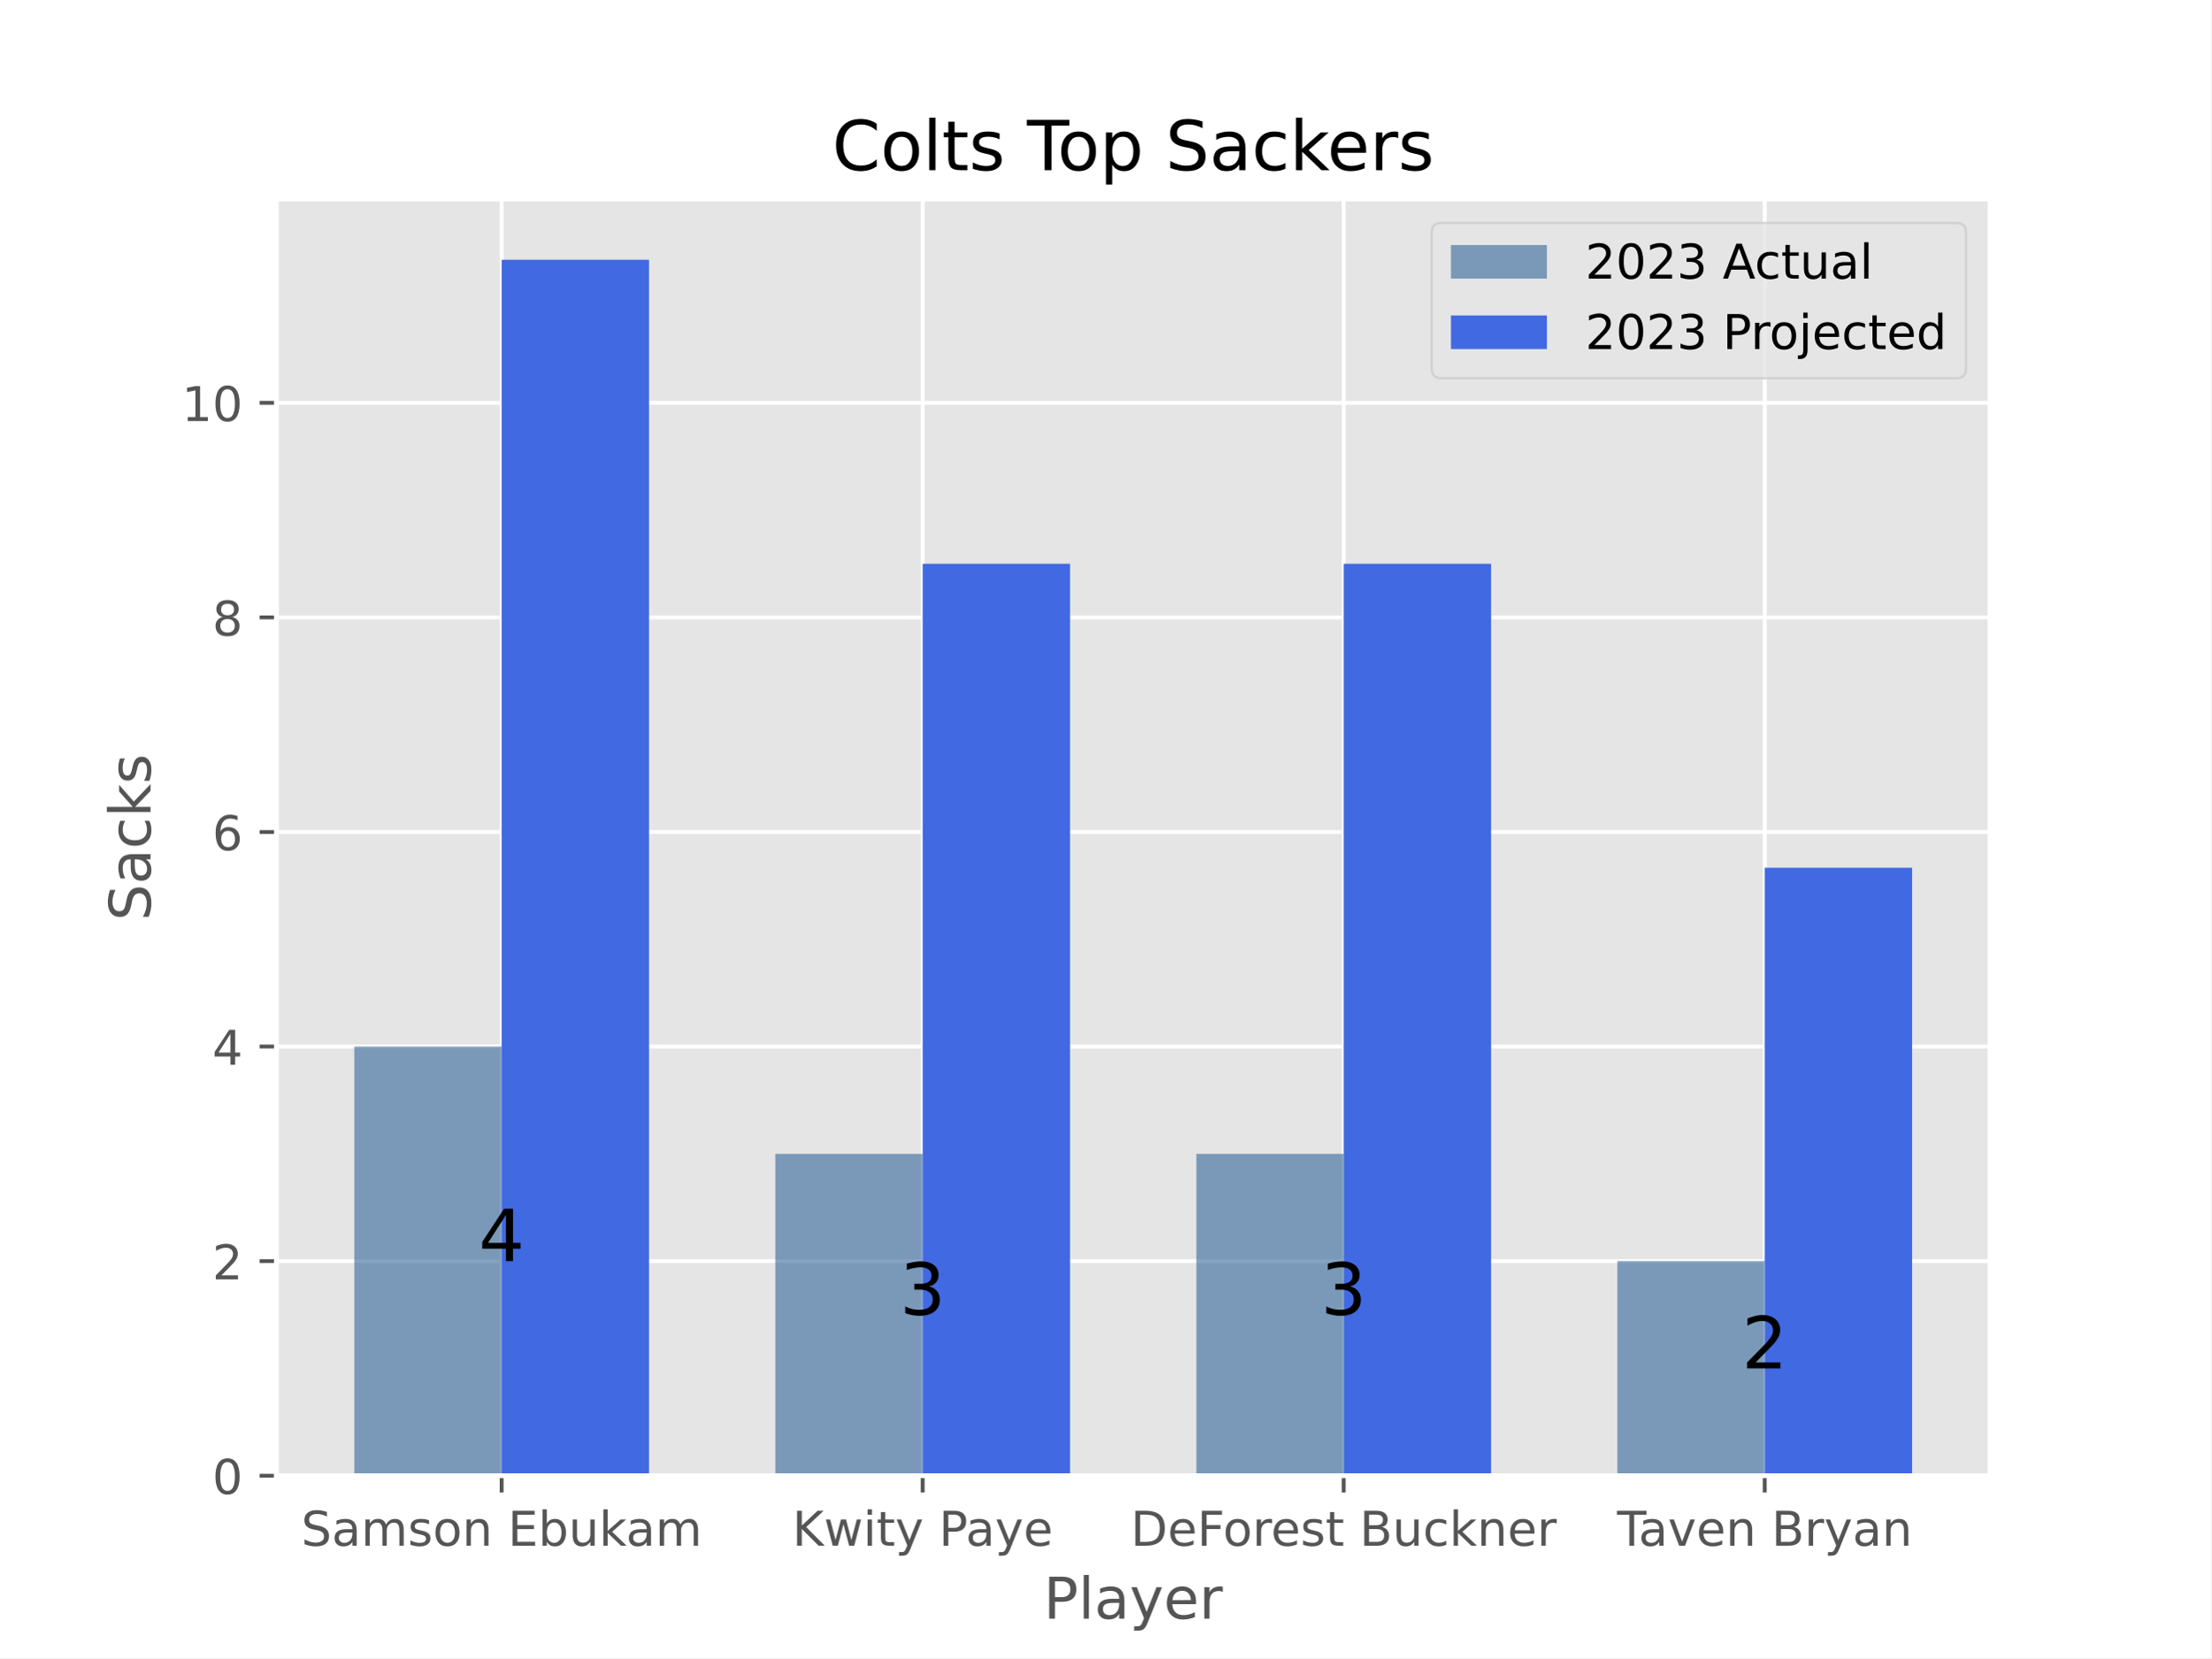
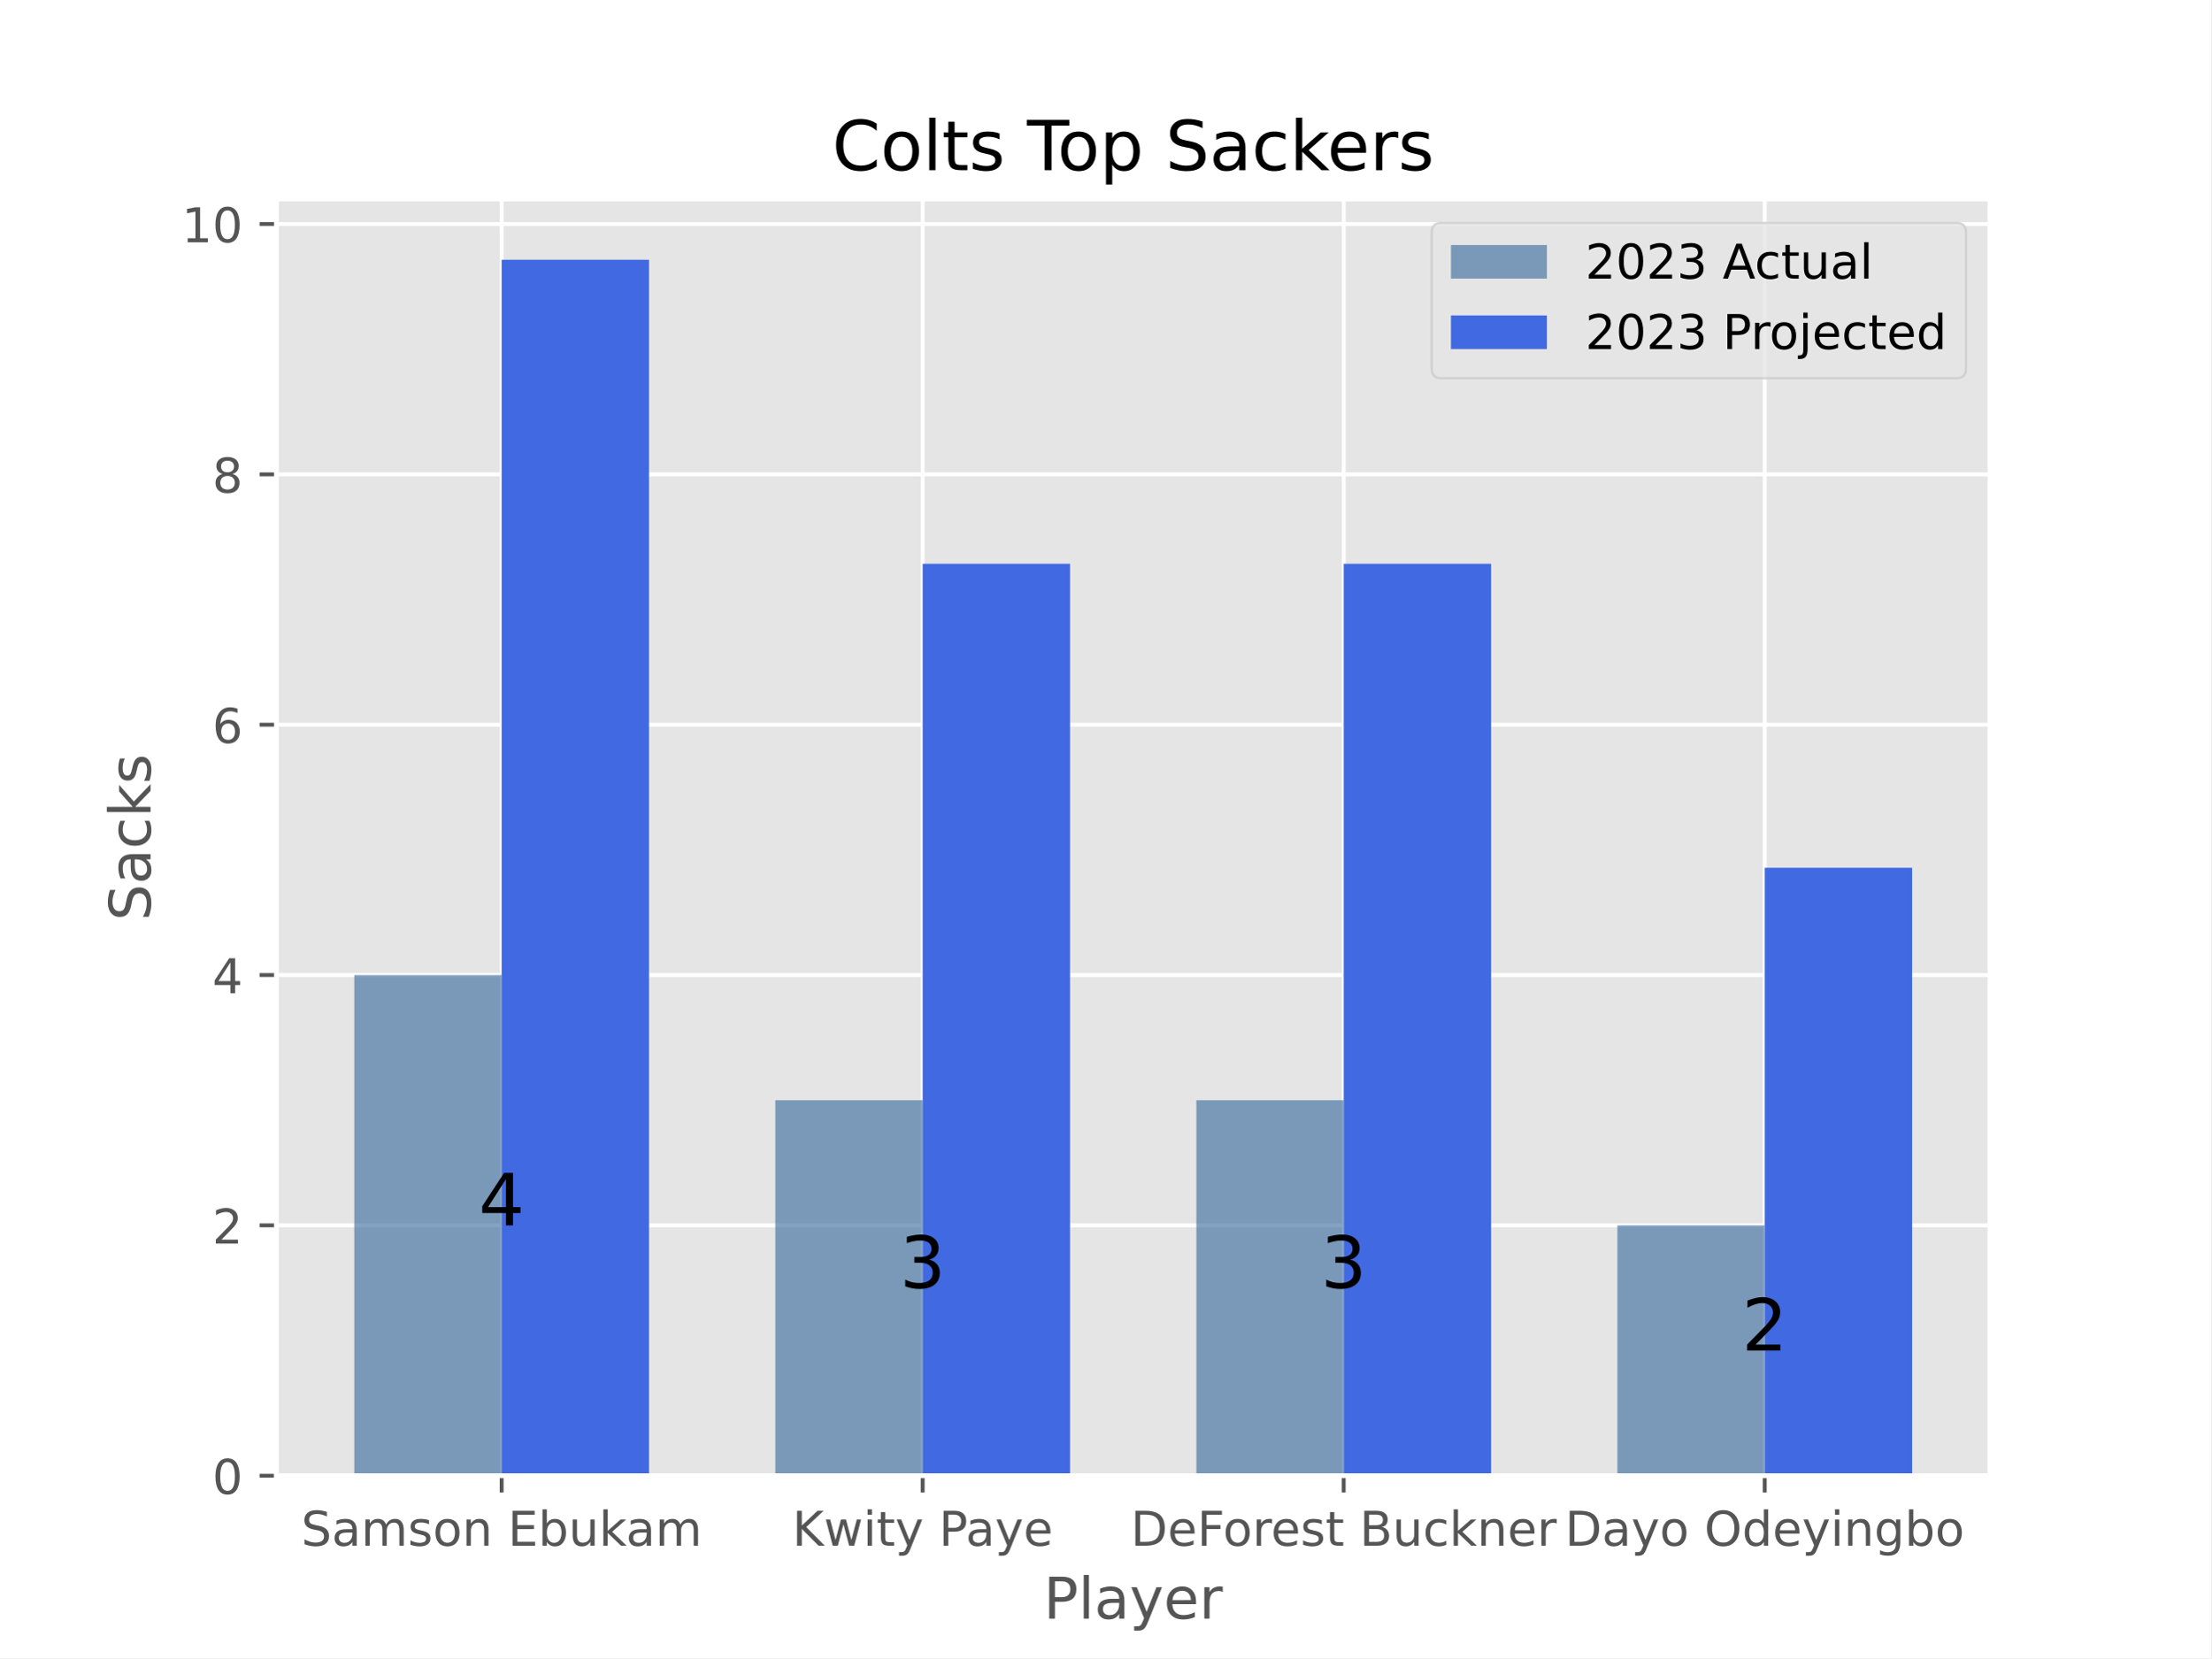
<svg xmlns="http://www.w3.org/2000/svg" xmlns:xlink="http://www.w3.org/1999/xlink" width="460.8pt" height="345.6pt" viewBox="0 0 460.8 345.6" version="1.1">
  <defs>
    <style type="text/css">*{stroke-linejoin: round; stroke-linecap: butt}</style>
  </defs>
  <g id="figure_1">
    <g id="patch_1">
      <path d="M 0 345.6  L 460.8 345.6  L 460.8 0  L 0 0  z " style="fill: #ffffff" />
    </g>
    <g id="axes_1">
      <g id="patch_2">
        <path d="M 57.6 307.584  L 414.72 307.584  L 414.72 41.472  L 57.6 41.472  z " style="fill: #e5e5e5" />
      </g>
      <g id="matplotlib.axis_1">
        <g id="xtick_1">
          <g id="line2d_1">
-             <path d="M 104.543 307.584  L 104.543 41.472  " clip-path="url(#pb367592522)" style="fill: none; stroke: #ffffff; stroke-width: 0.8; stroke-linecap: square" />
+             <path d="M 104.543 307.584  L 104.543 41.472  " clip-path="url(#p38d80f389f)" style="fill: none; stroke: #ffffff; stroke-width: 0.8; stroke-linecap: square" />
          </g>
          <g id="line2d_2">
            <defs>
-               <path id="m14c371ce91" d="M 0 0  L 0 3.5  " style="stroke: #555555; stroke-width: 0.8" />
+               <path id="m8079299294" d="M 0 0  L 0 3.5  " style="stroke: #555555; stroke-width: 0.8" />
            </defs>
            <g>
-               <use xlink:href="#m14c371ce91" x="104.543" y="307.584" style="fill: #555555; stroke: #555555; stroke-width: 0.8" />
+               <use xlink:href="#m8079299294" x="104.543" y="307.584" style="fill: #555555; stroke: #555555; stroke-width: 0.8" />
            </g>
          </g>
          <g id="text_1">
            <g style="fill: #555555" transform="translate(62.76829 322.1824) scale(0.1 -0.1)">
              <defs>
                <path id="DejaVuSans-53" d="M 3425 4513  L 3425 3897  Q 3066 4069 2747 4153  Q 2428 4238 2131 4238  Q 1616 4238 1336 4038  Q 1056 3838 1056 3469  Q 1056 3159 1242 3001  Q 1428 2844 1947 2747  L 2328 2669  Q 3034 2534 3370 2195  Q 3706 1856 3706 1288  Q 3706 609 3251 259  Q 2797 -91 1919 -91  Q 1588 -91 1214 -16  Q 841 59 441 206  L 441 856  Q 825 641 1194 531  Q 1563 422 1919 422  Q 2459 422 2753 634  Q 3047 847 3047 1241  Q 3047 1584 2836 1778  Q 2625 1972 2144 2069  L 1759 2144  Q 1053 2284 737 2584  Q 422 2884 422 3419  Q 422 4038 858 4394  Q 1294 4750 2059 4750  Q 2388 4750 2728 4690  Q 3069 4631 3425 4513  z " transform="scale(0.015625)" />
                <path id="DejaVuSans-61" d="M 2194 1759  Q 1497 1759 1228 1600  Q 959 1441 959 1056  Q 959 750 1161 570  Q 1363 391 1709 391  Q 2188 391 2477 730  Q 2766 1069 2766 1631  L 2766 1759  L 2194 1759  z M 3341 1997  L 3341 0  L 2766 0  L 2766 531  Q 2569 213 2275 61  Q 1981 -91 1556 -91  Q 1019 -91 701 211  Q 384 513 384 1019  Q 384 1609 779 1909  Q 1175 2209 1959 2209  L 2766 2209  L 2766 2266  Q 2766 2663 2505 2880  Q 2244 3097 1772 3097  Q 1472 3097 1187 3025  Q 903 2953 641 2809  L 641 3341  Q 956 3463 1253 3523  Q 1550 3584 1831 3584  Q 2591 3584 2966 3190  Q 3341 2797 3341 1997  z " transform="scale(0.015625)" />
                <path id="DejaVuSans-6d" d="M 3328 2828  Q 3544 3216 3844 3400  Q 4144 3584 4550 3584  Q 5097 3584 5394 3201  Q 5691 2819 5691 2113  L 5691 0  L 5113 0  L 5113 2094  Q 5113 2597 4934 2840  Q 4756 3084 4391 3084  Q 3944 3084 3684 2787  Q 3425 2491 3425 1978  L 3425 0  L 2847 0  L 2847 2094  Q 2847 2600 2669 2842  Q 2491 3084 2119 3084  Q 1678 3084 1418 2786  Q 1159 2488 1159 1978  L 1159 0  L 581 0  L 581 3500  L 1159 3500  L 1159 2956  Q 1356 3278 1631 3431  Q 1906 3584 2284 3584  Q 2666 3584 2933 3390  Q 3200 3197 3328 2828  z " transform="scale(0.015625)" />
                <path id="DejaVuSans-73" d="M 2834 3397  L 2834 2853  Q 2591 2978 2328 3040  Q 2066 3103 1784 3103  Q 1356 3103 1142 2972  Q 928 2841 928 2578  Q 928 2378 1081 2264  Q 1234 2150 1697 2047  L 1894 2003  Q 2506 1872 2764 1633  Q 3022 1394 3022 966  Q 3022 478 2636 193  Q 2250 -91 1575 -91  Q 1294 -91 989 -36  Q 684 19 347 128  L 347 722  Q 666 556 975 473  Q 1284 391 1588 391  Q 1994 391 2212 530  Q 2431 669 2431 922  Q 2431 1156 2273 1281  Q 2116 1406 1581 1522  L 1381 1569  Q 847 1681 609 1914  Q 372 2147 372 2553  Q 372 3047 722 3315  Q 1072 3584 1716 3584  Q 2034 3584 2315 3537  Q 2597 3491 2834 3397  z " transform="scale(0.015625)" />
                <path id="DejaVuSans-6f" d="M 1959 3097  Q 1497 3097 1228 2736  Q 959 2375 959 1747  Q 959 1119 1226 758  Q 1494 397 1959 397  Q 2419 397 2687 759  Q 2956 1122 2956 1747  Q 2956 2369 2687 2733  Q 2419 3097 1959 3097  z M 1959 3584  Q 2709 3584 3137 3096  Q 3566 2609 3566 1747  Q 3566 888 3137 398  Q 2709 -91 1959 -91  Q 1206 -91 779 398  Q 353 888 353 1747  Q 353 2609 779 3096  Q 1206 3584 1959 3584  z " transform="scale(0.015625)" />
                <path id="DejaVuSans-6e" d="M 3513 2113  L 3513 0  L 2938 0  L 2938 2094  Q 2938 2591 2744 2837  Q 2550 3084 2163 3084  Q 1697 3084 1428 2787  Q 1159 2491 1159 1978  L 1159 0  L 581 0  L 581 3500  L 1159 3500  L 1159 2956  Q 1366 3272 1645 3428  Q 1925 3584 2291 3584  Q 2894 3584 3203 3211  Q 3513 2838 3513 2113  z " transform="scale(0.015625)" />
                <path id="DejaVuSans-20" transform="scale(0.015625)" />
                <path id="DejaVuSans-45" d="M 628 4666  L 3578 4666  L 3578 4134  L 1259 4134  L 1259 2753  L 3481 2753  L 3481 2222  L 1259 2222  L 1259 531  L 3634 531  L 3634 0  L 628 0  L 628 4666  z " transform="scale(0.015625)" />
                <path id="DejaVuSans-62" d="M 3116 1747  Q 3116 2381 2855 2742  Q 2594 3103 2138 3103  Q 1681 3103 1420 2742  Q 1159 2381 1159 1747  Q 1159 1113 1420 752  Q 1681 391 2138 391  Q 2594 391 2855 752  Q 3116 1113 3116 1747  z M 1159 2969  Q 1341 3281 1617 3432  Q 1894 3584 2278 3584  Q 2916 3584 3314 3078  Q 3713 2572 3713 1747  Q 3713 922 3314 415  Q 2916 -91 2278 -91  Q 1894 -91 1617 61  Q 1341 213 1159 525  L 1159 0  L 581 0  L 581 4863  L 1159 4863  L 1159 2969  z " transform="scale(0.015625)" />
                <path id="DejaVuSans-75" d="M 544 1381  L 544 3500  L 1119 3500  L 1119 1403  Q 1119 906 1312 657  Q 1506 409 1894 409  Q 2359 409 2629 706  Q 2900 1003 2900 1516  L 2900 3500  L 3475 3500  L 3475 0  L 2900 0  L 2900 538  Q 2691 219 2414 64  Q 2138 -91 1772 -91  Q 1169 -91 856 284  Q 544 659 544 1381  z M 1991 3584  L 1991 3584  z " transform="scale(0.015625)" />
                <path id="DejaVuSans-6b" d="M 581 4863  L 1159 4863  L 1159 1991  L 2875 3500  L 3609 3500  L 1753 1863  L 3688 0  L 2938 0  L 1159 1709  L 1159 0  L 581 0  L 581 4863  z " transform="scale(0.015625)" />
              </defs>
              <use xlink:href="#DejaVuSans-53" />
              <use xlink:href="#DejaVuSans-61" x="63.477" />
              <use xlink:href="#DejaVuSans-6d" x="124.756" />
              <use xlink:href="#DejaVuSans-73" x="222.168" />
              <use xlink:href="#DejaVuSans-6f" x="274.268" />
              <use xlink:href="#DejaVuSans-6e" x="335.449" />
              <use xlink:href="#DejaVuSans-20" x="398.828" />
              <use xlink:href="#DejaVuSans-45" x="430.615" />
              <use xlink:href="#DejaVuSans-62" x="493.799" />
              <use xlink:href="#DejaVuSans-75" x="557.275" />
              <use xlink:href="#DejaVuSans-6b" x="620.654" />
              <use xlink:href="#DejaVuSans-61" x="676.814" />
              <use xlink:href="#DejaVuSans-6d" x="738.094" />
            </g>
          </g>
        </g>
        <g id="xtick_2">
          <g id="line2d_3">
-             <path d="M 192.288 307.584  L 192.288 41.472  " clip-path="url(#pb367592522)" style="fill: none; stroke: #ffffff; stroke-width: 0.8; stroke-linecap: square" />
+             <path d="M 192.288 307.584  L 192.288 41.472  " clip-path="url(#p38d80f389f)" style="fill: none; stroke: #ffffff; stroke-width: 0.8; stroke-linecap: square" />
          </g>
          <g id="line2d_4">
            <g>
-               <use xlink:href="#m14c371ce91" x="192.288" y="307.584" style="fill: #555555; stroke: #555555; stroke-width: 0.8" />
+               <use xlink:href="#m8079299294" x="192.288" y="307.584" style="fill: #555555; stroke: #555555; stroke-width: 0.8" />
            </g>
          </g>
          <g id="text_2">
            <g style="fill: #555555" transform="translate(165.1323 322.1824) scale(0.1 -0.1)">
              <defs>
                <path id="DejaVuSans-4b" d="M 628 4666  L 1259 4666  L 1259 2694  L 3353 4666  L 4166 4666  L 1850 2491  L 4331 0  L 3500 0  L 1259 2247  L 1259 0  L 628 0  L 628 4666  z " transform="scale(0.015625)" />
                <path id="DejaVuSans-77" d="M 269 3500  L 844 3500  L 1563 769  L 2278 3500  L 2956 3500  L 3675 769  L 4391 3500  L 4966 3500  L 4050 0  L 3372 0  L 2619 2869  L 1863 0  L 1184 0  L 269 3500  z " transform="scale(0.015625)" />
                <path id="DejaVuSans-69" d="M 603 3500  L 1178 3500  L 1178 0  L 603 0  L 603 3500  z M 603 4863  L 1178 4863  L 1178 4134  L 603 4134  L 603 4863  z " transform="scale(0.015625)" />
                <path id="DejaVuSans-74" d="M 1172 4494  L 1172 3500  L 2356 3500  L 2356 3053  L 1172 3053  L 1172 1153  Q 1172 725 1289 603  Q 1406 481 1766 481  L 2356 481  L 2356 0  L 1766 0  Q 1100 0 847 248  Q 594 497 594 1153  L 594 3053  L 172 3053  L 172 3500  L 594 3500  L 594 4494  L 1172 4494  z " transform="scale(0.015625)" />
                <path id="DejaVuSans-79" d="M 2059 -325  Q 1816 -950 1584 -1140  Q 1353 -1331 966 -1331  L 506 -1331  L 506 -850  L 844 -850  Q 1081 -850 1212 -737  Q 1344 -625 1503 -206  L 1606 56  L 191 3500  L 800 3500  L 1894 763  L 2988 3500  L 3597 3500  L 2059 -325  z " transform="scale(0.015625)" />
                <path id="DejaVuSans-50" d="M 1259 4147  L 1259 2394  L 2053 2394  Q 2494 2394 2734 2622  Q 2975 2850 2975 3272  Q 2975 3691 2734 3919  Q 2494 4147 2053 4147  L 1259 4147  z M 628 4666  L 2053 4666  Q 2838 4666 3239 4311  Q 3641 3956 3641 3272  Q 3641 2581 3239 2228  Q 2838 1875 2053 1875  L 1259 1875  L 1259 0  L 628 0  L 628 4666  z " transform="scale(0.015625)" />
                <path id="DejaVuSans-65" d="M 3597 1894  L 3597 1613  L 953 1613  Q 991 1019 1311 708  Q 1631 397 2203 397  Q 2534 397 2845 478  Q 3156 559 3463 722  L 3463 178  Q 3153 47 2828 -22  Q 2503 -91 2169 -91  Q 1331 -91 842 396  Q 353 884 353 1716  Q 353 2575 817 3079  Q 1281 3584 2069 3584  Q 2775 3584 3186 3129  Q 3597 2675 3597 1894  z M 3022 2063  Q 3016 2534 2758 2815  Q 2500 3097 2075 3097  Q 1594 3097 1305 2825  Q 1016 2553 972 2059  L 3022 2063  z " transform="scale(0.015625)" />
              </defs>
              <use xlink:href="#DejaVuSans-4b" />
              <use xlink:href="#DejaVuSans-77" x="65.576" />
              <use xlink:href="#DejaVuSans-69" x="147.363" />
              <use xlink:href="#DejaVuSans-74" x="175.146" />
              <use xlink:href="#DejaVuSans-79" x="214.355" />
              <use xlink:href="#DejaVuSans-20" x="273.535" />
              <use xlink:href="#DejaVuSans-50" x="305.322" />
              <use xlink:href="#DejaVuSans-61" x="361.125" />
              <use xlink:href="#DejaVuSans-79" x="422.404" />
              <use xlink:href="#DejaVuSans-65" x="481.584" />
            </g>
          </g>
        </g>
        <g id="xtick_3">
          <g id="line2d_5">
-             <path d="M 280.032 307.584  L 280.032 41.472  " clip-path="url(#pb367592522)" style="fill: none; stroke: #ffffff; stroke-width: 0.8; stroke-linecap: square" />
+             <path d="M 280.032 307.584  L 280.032 41.472  " clip-path="url(#p38d80f389f)" style="fill: none; stroke: #ffffff; stroke-width: 0.8; stroke-linecap: square" />
          </g>
          <g id="line2d_6">
            <g>
-               <use xlink:href="#m14c371ce91" x="280.032" y="307.584" style="fill: #555555; stroke: #555555; stroke-width: 0.8" />
+               <use xlink:href="#m8079299294" x="280.032" y="307.584" style="fill: #555555; stroke: #555555; stroke-width: 0.8" />
            </g>
          </g>
          <g id="text_3">
            <g style="fill: #555555" transform="translate(235.6338 322.1824) scale(0.1 -0.1)">
              <defs>
                <path id="DejaVuSans-44" d="M 1259 4147  L 1259 519  L 2022 519  Q 2988 519 3436 956  Q 3884 1394 3884 2338  Q 3884 3275 3436 3711  Q 2988 4147 2022 4147  L 1259 4147  z M 628 4666  L 1925 4666  Q 3281 4666 3915 4102  Q 4550 3538 4550 2338  Q 4550 1131 3912 565  Q 3275 0 1925 0  L 628 0  L 628 4666  z " transform="scale(0.015625)" />
                <path id="DejaVuSans-46" d="M 628 4666  L 3309 4666  L 3309 4134  L 1259 4134  L 1259 2759  L 3109 2759  L 3109 2228  L 1259 2228  L 1259 0  L 628 0  L 628 4666  z " transform="scale(0.015625)" />
                <path id="DejaVuSans-72" d="M 2631 2963  Q 2534 3019 2420 3045  Q 2306 3072 2169 3072  Q 1681 3072 1420 2755  Q 1159 2438 1159 1844  L 1159 0  L 581 0  L 581 3500  L 1159 3500  L 1159 2956  Q 1341 3275 1631 3429  Q 1922 3584 2338 3584  Q 2397 3584 2469 3576  Q 2541 3569 2628 3553  L 2631 2963  z " transform="scale(0.015625)" />
                <path id="DejaVuSans-42" d="M 1259 2228  L 1259 519  L 2272 519  Q 2781 519 3026 730  Q 3272 941 3272 1375  Q 3272 1813 3026 2020  Q 2781 2228 2272 2228  L 1259 2228  z M 1259 4147  L 1259 2741  L 2194 2741  Q 2656 2741 2882 2914  Q 3109 3088 3109 3444  Q 3109 3797 2882 3972  Q 2656 4147 2194 4147  L 1259 4147  z M 628 4666  L 2241 4666  Q 2963 4666 3353 4366  Q 3744 4066 3744 3513  Q 3744 3084 3544 2831  Q 3344 2578 2956 2516  Q 3422 2416 3680 2098  Q 3938 1781 3938 1306  Q 3938 681 3513 340  Q 3088 0 2303 0  L 628 0  L 628 4666  z " transform="scale(0.015625)" />
                <path id="DejaVuSans-63" d="M 3122 3366  L 3122 2828  Q 2878 2963 2633 3030  Q 2388 3097 2138 3097  Q 1578 3097 1268 2742  Q 959 2388 959 1747  Q 959 1106 1268 751  Q 1578 397 2138 397  Q 2388 397 2633 464  Q 2878 531 3122 666  L 3122 134  Q 2881 22 2623 -34  Q 2366 -91 2075 -91  Q 1284 -91 818 406  Q 353 903 353 1747  Q 353 2603 823 3093  Q 1294 3584 2113 3584  Q 2378 3584 2631 3529  Q 2884 3475 3122 3366  z " transform="scale(0.015625)" />
              </defs>
              <use xlink:href="#DejaVuSans-44" />
              <use xlink:href="#DejaVuSans-65" x="77.002" />
              <use xlink:href="#DejaVuSans-46" x="138.525" />
              <use xlink:href="#DejaVuSans-6f" x="192.42" />
              <use xlink:href="#DejaVuSans-72" x="253.602" />
              <use xlink:href="#DejaVuSans-65" x="292.465" />
              <use xlink:href="#DejaVuSans-73" x="353.988" />
              <use xlink:href="#DejaVuSans-74" x="406.088" />
              <use xlink:href="#DejaVuSans-20" x="445.297" />
              <use xlink:href="#DejaVuSans-42" x="477.084" />
              <use xlink:href="#DejaVuSans-75" x="545.688" />
              <use xlink:href="#DejaVuSans-63" x="609.066" />
              <use xlink:href="#DejaVuSans-6b" x="664.047" />
              <use xlink:href="#DejaVuSans-6e" x="721.957" />
              <use xlink:href="#DejaVuSans-65" x="785.336" />
              <use xlink:href="#DejaVuSans-72" x="846.859" />
            </g>
          </g>
        </g>
        <g id="xtick_4">
          <g id="line2d_7">
-             <path d="M 367.777 307.584  L 367.777 41.472  " clip-path="url(#pb367592522)" style="fill: none; stroke: #ffffff; stroke-width: 0.8; stroke-linecap: square" />
+             <path d="M 367.777 307.584  L 367.777 41.472  " clip-path="url(#p38d80f389f)" style="fill: none; stroke: #ffffff; stroke-width: 0.8; stroke-linecap: square" />
          </g>
          <g id="line2d_8">
            <g>
-               <use xlink:href="#m14c371ce91" x="367.777" y="307.584" style="fill: #555555; stroke: #555555; stroke-width: 0.8" />
+               <use xlink:href="#m8079299294" x="367.777" y="307.584" style="fill: #555555; stroke: #555555; stroke-width: 0.8" />
            </g>
          </g>
          <g id="text_4">
-             <g style="fill: #555555" transform="translate(337.0119 322.1824) scale(0.1 -0.1)">
-               <defs>
-                 <path id="DejaVuSans-54" d="M -19 4666  L 3928 4666  L 3928 4134  L 2272 4134  L 2272 0  L 1638 0  L 1638 4134  L -19 4134  L -19 4666  z " transform="scale(0.015625)" />
-                 <path id="DejaVuSans-76" d="M 191 3500  L 800 3500  L 1894 563  L 2988 3500  L 3597 3500  L 2284 0  L 1503 0  L 191 3500  z " transform="scale(0.015625)" />
-               </defs>
-               <use xlink:href="#DejaVuSans-54" />
-               <use xlink:href="#DejaVuSans-61" x="44.584" />
-               <use xlink:href="#DejaVuSans-76" x="105.863" />
-               <use xlink:href="#DejaVuSans-65" x="165.043" />
-               <use xlink:href="#DejaVuSans-6e" x="226.566" />
-               <use xlink:href="#DejaVuSans-20" x="289.945" />
-               <use xlink:href="#DejaVuSans-42" x="321.732" />
-               <use xlink:href="#DejaVuSans-72" x="390.336" />
-               <use xlink:href="#DejaVuSans-79" x="431.449" />
-               <use xlink:href="#DejaVuSans-61" x="490.629" />
-               <use xlink:href="#DejaVuSans-6e" x="551.908" />
+             <g style="fill: #555555" transform="translate(326.1431 322.1824) scale(0.1 -0.1)">
+               <defs>
+                 <path id="DejaVuSans-4f" d="M 2522 4238  Q 1834 4238 1429 3725  Q 1025 3213 1025 2328  Q 1025 1447 1429 934  Q 1834 422 2522 422  Q 3209 422 3611 934  Q 4013 1447 4013 2328  Q 4013 3213 3611 3725  Q 3209 4238 2522 4238  z M 2522 4750  Q 3503 4750 4090 4092  Q 4678 3434 4678 2328  Q 4678 1225 4090 567  Q 3503 -91 2522 -91  Q 1538 -91 948 565  Q 359 1222 359 2328  Q 359 3434 948 4092  Q 1538 4750 2522 4750  z " transform="scale(0.015625)" />
+                 <path id="DejaVuSans-64" d="M 2906 2969  L 2906 4863  L 3481 4863  L 3481 0  L 2906 0  L 2906 525  Q 2725 213 2448 61  Q 2172 -91 1784 -91  Q 1150 -91 751 415  Q 353 922 353 1747  Q 353 2572 751 3078  Q 1150 3584 1784 3584  Q 2172 3584 2448 3432  Q 2725 3281 2906 2969  z M 947 1747  Q 947 1113 1208 752  Q 1469 391 1925 391  Q 2381 391 2643 752  Q 2906 1113 2906 1747  Q 2906 2381 2643 2742  Q 2381 3103 1925 3103  Q 1469 3103 1208 2742  Q 947 2381 947 1747  z " transform="scale(0.015625)" />
+                 <path id="DejaVuSans-67" d="M 2906 1791  Q 2906 2416 2648 2759  Q 2391 3103 1925 3103  Q 1463 3103 1205 2759  Q 947 2416 947 1791  Q 947 1169 1205 825  Q 1463 481 1925 481  Q 2391 481 2648 825  Q 2906 1169 2906 1791  z M 3481 434  Q 3481 -459 3084 -895  Q 2688 -1331 1869 -1331  Q 1566 -1331 1297 -1286  Q 1028 -1241 775 -1147  L 775 -588  Q 1028 -725 1275 -790  Q 1522 -856 1778 -856  Q 2344 -856 2625 -561  Q 2906 -266 2906 331  L 2906 616  Q 2728 306 2450 153  Q 2172 0 1784 0  Q 1141 0 747 490  Q 353 981 353 1791  Q 353 2603 747 3093  Q 1141 3584 1784 3584  Q 2172 3584 2450 3431  Q 2728 3278 2906 2969  L 2906 3500  L 3481 3500  L 3481 434  z " transform="scale(0.015625)" />
+               </defs>
+               <use xlink:href="#DejaVuSans-44" />
+               <use xlink:href="#DejaVuSans-61" x="77.002" />
+               <use xlink:href="#DejaVuSans-79" x="138.281" />
+               <use xlink:href="#DejaVuSans-6f" x="197.461" />
+               <use xlink:href="#DejaVuSans-20" x="258.643" />
+               <use xlink:href="#DejaVuSans-4f" x="290.43" />
+               <use xlink:href="#DejaVuSans-64" x="369.141" />
+               <use xlink:href="#DejaVuSans-65" x="432.617" />
+               <use xlink:href="#DejaVuSans-79" x="494.141" />
+               <use xlink:href="#DejaVuSans-69" x="553.32" />
+               <use xlink:href="#DejaVuSans-6e" x="581.104" />
+               <use xlink:href="#DejaVuSans-67" x="644.482" />
+               <use xlink:href="#DejaVuSans-62" x="707.959" />
+               <use xlink:href="#DejaVuSans-6f" x="771.436" />
            </g>
          </g>
        </g>
        <g id="text_5">
          <g style="fill: #555555" transform="translate(217.4888 337.3802) scale(0.12 -0.12)">
            <defs>
              <path id="DejaVuSans-6c" d="M 603 4863  L 1178 4863  L 1178 0  L 603 0  L 603 4863  z " transform="scale(0.015625)" />
            </defs>
            <use xlink:href="#DejaVuSans-50" />
            <use xlink:href="#DejaVuSans-6c" x="60.303" />
            <use xlink:href="#DejaVuSans-61" x="88.086" />
            <use xlink:href="#DejaVuSans-79" x="149.365" />
            <use xlink:href="#DejaVuSans-65" x="208.545" />
            <use xlink:href="#DejaVuSans-72" x="270.068" />
          </g>
        </g>
      </g>
      <g id="matplotlib.axis_2">
        <g id="ytick_1">
          <g id="line2d_9">
-             <path d="M 57.6 307.584  L 414.72 307.584  " clip-path="url(#pb367592522)" style="fill: none; stroke: #ffffff; stroke-width: 0.8; stroke-linecap: square" />
+             <path d="M 57.6 307.584  L 414.72 307.584  " clip-path="url(#p38d80f389f)" style="fill: none; stroke: #ffffff; stroke-width: 0.8; stroke-linecap: square" />
          </g>
          <g id="line2d_10">
            <defs>
-               <path id="m2f7784d920" d="M 0 0  L -3.5 0  " style="stroke: #555555; stroke-width: 0.8" />
+               <path id="me9d41cba1b" d="M 0 0  L -3.5 0  " style="stroke: #555555; stroke-width: 0.8" />
            </defs>
            <g>
-               <use xlink:href="#m2f7784d920" x="57.6" y="307.584" style="fill: #555555; stroke: #555555; stroke-width: 0.8" />
+               <use xlink:href="#me9d41cba1b" x="57.6" y="307.584" style="fill: #555555; stroke: #555555; stroke-width: 0.8" />
            </g>
          </g>
          <g id="text_6">
            <g style="fill: #555555" transform="translate(44.2375 311.3832) scale(0.1 -0.1)">
              <defs>
                <path id="DejaVuSans-30" d="M 2034 4250  Q 1547 4250 1301 3770  Q 1056 3291 1056 2328  Q 1056 1369 1301 889  Q 1547 409 2034 409  Q 2525 409 2770 889  Q 3016 1369 3016 2328  Q 3016 3291 2770 3770  Q 2525 4250 2034 4250  z M 2034 4750  Q 2819 4750 3233 4129  Q 3647 3509 3647 2328  Q 3647 1150 3233 529  Q 2819 -91 2034 -91  Q 1250 -91 836 529  Q 422 1150 422 2328  Q 422 3509 836 4129  Q 1250 4750 2034 4750  z " transform="scale(0.015625)" />
              </defs>
              <use xlink:href="#DejaVuSans-30" />
            </g>
          </g>
        </g>
        <g id="ytick_2">
          <g id="line2d_11">
-             <path d="M 57.6 262.859  L 414.72 262.859  " clip-path="url(#pb367592522)" style="fill: none; stroke: #ffffff; stroke-width: 0.8; stroke-linecap: square" />
+             <path d="M 57.6 255.405  L 414.72 255.405  " clip-path="url(#p38d80f389f)" style="fill: none; stroke: #ffffff; stroke-width: 0.8; stroke-linecap: square" />
          </g>
          <g id="line2d_12">
            <g>
-               <use xlink:href="#m2f7784d920" x="57.6" y="262.859" style="fill: #555555; stroke: #555555; stroke-width: 0.8" />
+               <use xlink:href="#me9d41cba1b" x="57.6" y="255.405" style="fill: #555555; stroke: #555555; stroke-width: 0.8" />
            </g>
          </g>
          <g id="text_7">
-             <g style="fill: #555555" transform="translate(44.2375 266.6585) scale(0.1 -0.1)">
+             <g style="fill: #555555" transform="translate(44.2375 259.2044) scale(0.1 -0.1)">
              <defs>
                <path id="DejaVuSans-32" d="M 1228 531  L 3431 531  L 3431 0  L 469 0  L 469 531  Q 828 903 1448 1529  Q 2069 2156 2228 2338  Q 2531 2678 2651 2914  Q 2772 3150 2772 3378  Q 2772 3750 2511 3984  Q 2250 4219 1831 4219  Q 1534 4219 1204 4116  Q 875 4013 500 3803  L 500 4441  Q 881 4594 1212 4672  Q 1544 4750 1819 4750  Q 2544 4750 2975 4387  Q 3406 4025 3406 3419  Q 3406 3131 3298 2873  Q 3191 2616 2906 2266  Q 2828 2175 2409 1742  Q 1991 1309 1228 531  z " transform="scale(0.015625)" />
              </defs>
              <use xlink:href="#DejaVuSans-32" />
            </g>
          </g>
        </g>
        <g id="ytick_3">
          <g id="line2d_13">
-             <path d="M 57.6 218.135  L 414.72 218.135  " clip-path="url(#pb367592522)" style="fill: none; stroke: #ffffff; stroke-width: 0.8; stroke-linecap: square" />
+             <path d="M 57.6 203.226  L 414.72 203.226  " clip-path="url(#p38d80f389f)" style="fill: none; stroke: #ffffff; stroke-width: 0.8; stroke-linecap: square" />
          </g>
          <g id="line2d_14">
            <g>
-               <use xlink:href="#m2f7784d920" x="57.6" y="218.135" style="fill: #555555; stroke: #555555; stroke-width: 0.8" />
+               <use xlink:href="#me9d41cba1b" x="57.6" y="203.226" style="fill: #555555; stroke: #555555; stroke-width: 0.8" />
            </g>
          </g>
          <g id="text_8">
-             <g style="fill: #555555" transform="translate(44.2375 221.9338) scale(0.1 -0.1)">
+             <g style="fill: #555555" transform="translate(44.2375 207.0256) scale(0.1 -0.1)">
              <defs>
                <path id="DejaVuSans-34" d="M 2419 4116  L 825 1625  L 2419 1625  L 2419 4116  z M 2253 4666  L 3047 4666  L 3047 1625  L 3713 1625  L 3713 1100  L 3047 1100  L 3047 0  L 2419 0  L 2419 1100  L 313 1100  L 313 1709  L 2253 4666  z " transform="scale(0.015625)" />
              </defs>
              <use xlink:href="#DejaVuSans-34" />
            </g>
          </g>
        </g>
        <g id="ytick_4">
          <g id="line2d_15">
-             <path d="M 57.6 173.41  L 414.72 173.41  " clip-path="url(#pb367592522)" style="fill: none; stroke: #ffffff; stroke-width: 0.8; stroke-linecap: square" />
+             <path d="M 57.6 151.048  L 414.72 151.048  " clip-path="url(#p38d80f389f)" style="fill: none; stroke: #ffffff; stroke-width: 0.8; stroke-linecap: square" />
          </g>
          <g id="line2d_16">
            <g>
-               <use xlink:href="#m2f7784d920" x="57.6" y="173.41" style="fill: #555555; stroke: #555555; stroke-width: 0.8" />
+               <use xlink:href="#me9d41cba1b" x="57.6" y="151.048" style="fill: #555555; stroke: #555555; stroke-width: 0.8" />
            </g>
          </g>
          <g id="text_9">
-             <g style="fill: #555555" transform="translate(44.2375 177.2091) scale(0.1 -0.1)">
+             <g style="fill: #555555" transform="translate(44.2375 154.8467) scale(0.1 -0.1)">
              <defs>
                <path id="DejaVuSans-36" d="M 2113 2584  Q 1688 2584 1439 2293  Q 1191 2003 1191 1497  Q 1191 994 1439 701  Q 1688 409 2113 409  Q 2538 409 2786 701  Q 3034 994 3034 1497  Q 3034 2003 2786 2293  Q 2538 2584 2113 2584  z M 3366 4563  L 3366 3988  Q 3128 4100 2886 4159  Q 2644 4219 2406 4219  Q 1781 4219 1451 3797  Q 1122 3375 1075 2522  Q 1259 2794 1537 2939  Q 1816 3084 2150 3084  Q 2853 3084 3261 2657  Q 3669 2231 3669 1497  Q 3669 778 3244 343  Q 2819 -91 2113 -91  Q 1303 -91 875 529  Q 447 1150 447 2328  Q 447 3434 972 4092  Q 1497 4750 2381 4750  Q 2619 4750 2861 4703  Q 3103 4656 3366 4563  z " transform="scale(0.015625)" />
              </defs>
              <use xlink:href="#DejaVuSans-36" />
            </g>
          </g>
        </g>
        <g id="ytick_5">
          <g id="line2d_17">
-             <path d="M 57.6 128.685  L 414.72 128.685  " clip-path="url(#pb367592522)" style="fill: none; stroke: #ffffff; stroke-width: 0.8; stroke-linecap: square" />
+             <path d="M 57.6 98.869  L 414.72 98.869  " clip-path="url(#p38d80f389f)" style="fill: none; stroke: #ffffff; stroke-width: 0.8; stroke-linecap: square" />
          </g>
          <g id="line2d_18">
            <g>
-               <use xlink:href="#m2f7784d920" x="57.6" y="128.685" style="fill: #555555; stroke: #555555; stroke-width: 0.8" />
+               <use xlink:href="#me9d41cba1b" x="57.6" y="98.869" style="fill: #555555; stroke: #555555; stroke-width: 0.8" />
            </g>
          </g>
          <g id="text_10">
-             <g style="fill: #555555" transform="translate(44.2375 132.4844) scale(0.1 -0.1)">
+             <g style="fill: #555555" transform="translate(44.2375 102.6679) scale(0.1 -0.1)">
              <defs>
                <path id="DejaVuSans-38" d="M 2034 2216  Q 1584 2216 1326 1975  Q 1069 1734 1069 1313  Q 1069 891 1326 650  Q 1584 409 2034 409  Q 2484 409 2743 651  Q 3003 894 3003 1313  Q 3003 1734 2745 1975  Q 2488 2216 2034 2216  z M 1403 2484  Q 997 2584 770 2862  Q 544 3141 544 3541  Q 544 4100 942 4425  Q 1341 4750 2034 4750  Q 2731 4750 3128 4425  Q 3525 4100 3525 3541  Q 3525 3141 3298 2862  Q 3072 2584 2669 2484  Q 3125 2378 3379 2068  Q 3634 1759 3634 1313  Q 3634 634 3220 271  Q 2806 -91 2034 -91  Q 1263 -91 848 271  Q 434 634 434 1313  Q 434 1759 690 2068  Q 947 2378 1403 2484  z M 1172 3481  Q 1172 3119 1398 2916  Q 1625 2713 2034 2713  Q 2441 2713 2670 2916  Q 2900 3119 2900 3481  Q 2900 3844 2670 4047  Q 2441 4250 2034 4250  Q 1625 4250 1398 4047  Q 1172 3844 1172 3481  z " transform="scale(0.015625)" />
              </defs>
              <use xlink:href="#DejaVuSans-38" />
            </g>
          </g>
        </g>
        <g id="ytick_6">
          <g id="line2d_19">
-             <path d="M 57.6 83.96  L 414.72 83.96  " clip-path="url(#pb367592522)" style="fill: none; stroke: #ffffff; stroke-width: 0.8; stroke-linecap: square" />
+             <path d="M 57.6 46.69  L 414.72 46.69  " clip-path="url(#p38d80f389f)" style="fill: none; stroke: #ffffff; stroke-width: 0.8; stroke-linecap: square" />
          </g>
          <g id="line2d_20">
            <g>
-               <use xlink:href="#m2f7784d920" x="57.6" y="83.96" style="fill: #555555; stroke: #555555; stroke-width: 0.8" />
+               <use xlink:href="#me9d41cba1b" x="57.6" y="46.69" style="fill: #555555; stroke: #555555; stroke-width: 0.8" />
            </g>
          </g>
          <g id="text_11">
-             <g style="fill: #555555" transform="translate(37.875 87.75969) scale(0.1 -0.1)">
+             <g style="fill: #555555" transform="translate(37.875 50.4891) scale(0.1 -0.1)">
              <defs>
                <path id="DejaVuSans-31" d="M 794 531  L 1825 531  L 1825 4091  L 703 3866  L 703 4441  L 1819 4666  L 2450 4666  L 2450 531  L 3481 531  L 3481 0  L 794 0  L 794 531  z " transform="scale(0.015625)" />
              </defs>
              <use xlink:href="#DejaVuSans-31" />
              <use xlink:href="#DejaVuSans-30" x="63.623" />
            </g>
          </g>
        </g>
        <g id="text_12">
          <g style="fill: #555555" transform="translate(31.37937 191.913) rotate(-90) scale(0.12 -0.12)">
            <use xlink:href="#DejaVuSans-53" />
            <use xlink:href="#DejaVuSans-61" x="63.477" />
            <use xlink:href="#DejaVuSans-63" x="124.756" />
            <use xlink:href="#DejaVuSans-6b" x="179.736" />
            <use xlink:href="#DejaVuSans-73" x="237.646" />
          </g>
        </g>
      </g>
      <g id="patch_3">
-         <path d="M 73.833 307.584  L 104.543 307.584  L 104.543 218.135  L 73.833 218.135  z " clip-path="url(#pb367592522)" style="fill: #336699; fill-opacity: 0.6" />
+         <path d="M 73.833 307.584  L 104.543 307.584  L 104.543 203.226  L 73.833 203.226  z " clip-path="url(#p38d80f389f)" style="fill: #336699; fill-opacity: 0.6" />
      </g>
      <g id="patch_4">
-         <path d="M 161.577 307.584  L 192.288 307.584  L 192.288 240.497  L 161.577 240.497  z " clip-path="url(#pb367592522)" style="fill: #336699; fill-opacity: 0.6" />
+         <path d="M 161.577 307.584  L 192.288 307.584  L 192.288 229.316  L 161.577 229.316  z " clip-path="url(#p38d80f389f)" style="fill: #336699; fill-opacity: 0.6" />
      </g>
      <g id="patch_5">
-         <path d="M 249.322 307.584  L 280.032 307.584  L 280.032 240.497  L 249.322 240.497  z " clip-path="url(#pb367592522)" style="fill: #336699; fill-opacity: 0.6" />
+         <path d="M 249.322 307.584  L 280.032 307.584  L 280.032 229.316  L 249.322 229.316  z " clip-path="url(#p38d80f389f)" style="fill: #336699; fill-opacity: 0.6" />
      </g>
      <g id="patch_6">
-         <path d="M 337.066 307.584  L 367.777 307.584  L 367.777 262.859  L 337.066 262.859  z " clip-path="url(#pb367592522)" style="fill: #336699; fill-opacity: 0.6" />
+         <path d="M 337.066 307.584  L 367.777 307.584  L 367.777 255.405  L 337.066 255.405  z " clip-path="url(#p38d80f389f)" style="fill: #336699; fill-opacity: 0.6" />
      </g>
      <g id="patch_7">
-         <path d="M 104.543 307.584  L 135.254 307.584  L 135.254 54.144  L 104.543 54.144  z " clip-path="url(#pb367592522)" style="fill: #4169e1" />
+         <path d="M 104.543 307.584  L 135.254 307.584  L 135.254 54.144  L 104.543 54.144  z " clip-path="url(#p38d80f389f)" style="fill: #4169e1" />
      </g>
      <g id="patch_8">
-         <path d="M 192.288 307.584  L 222.998 307.584  L 222.998 117.504  L 192.288 117.504  z " clip-path="url(#pb367592522)" style="fill: #4169e1" />
+         <path d="M 192.288 307.584  L 222.998 307.584  L 222.998 117.504  L 192.288 117.504  z " clip-path="url(#p38d80f389f)" style="fill: #4169e1" />
      </g>
      <g id="patch_9">
-         <path d="M 280.032 307.584  L 310.743 307.584  L 310.743 117.504  L 280.032 117.504  z " clip-path="url(#pb367592522)" style="fill: #4169e1" />
+         <path d="M 280.032 307.584  L 310.743 307.584  L 310.743 117.504  L 280.032 117.504  z " clip-path="url(#p38d80f389f)" style="fill: #4169e1" />
      </g>
      <g id="patch_10">
-         <path d="M 367.777 307.584  L 398.487 307.584  L 398.487 180.864  L 367.777 180.864  z " clip-path="url(#pb367592522)" style="fill: #4169e1" />
+         <path d="M 367.777 307.584  L 398.487 307.584  L 398.487 180.864  L 367.777 180.864  z " clip-path="url(#p38d80f389f)" style="fill: #4169e1" />
      </g>
      <g id="patch_11">
        <path d="M 57.6 307.584  L 57.6 41.472  " style="fill: none; stroke: #ffffff; stroke-linejoin: miter; stroke-linecap: square" />
      </g>
      <g id="patch_12">
        <path d="M 414.72 307.584  L 414.72 41.472  " style="fill: none; stroke: #ffffff; stroke-linejoin: miter; stroke-linecap: square" />
      </g>
      <g id="patch_13">
        <path d="M 57.6 307.584  L 414.72 307.584  " style="fill: none; stroke: #ffffff; stroke-linejoin: miter; stroke-linecap: square" />
      </g>
      <g id="patch_14">
        <path d="M 57.6 41.472  L 414.72 41.472  " style="fill: none; stroke: #ffffff; stroke-linejoin: miter; stroke-linecap: square" />
      </g>
      <g id="text_13">
-         <g transform="translate(99.77142 262.8593) scale(0.15 -0.15)">
+         <g transform="translate(99.77142 255.4052) scale(0.15 -0.15)">
          <use xlink:href="#DejaVuSans-34" />
        </g>
      </g>
      <g id="text_14">
-         <g transform="translate(187.5159 274.0405) scale(0.15 -0.15)">
+         <g transform="translate(187.5159 268.4499) scale(0.15 -0.15)">
          <defs>
            <path id="DejaVuSans-33" d="M 2597 2516  Q 3050 2419 3304 2112  Q 3559 1806 3559 1356  Q 3559 666 3084 287  Q 2609 -91 1734 -91  Q 1441 -91 1130 -33  Q 819 25 488 141  L 488 750  Q 750 597 1062 519  Q 1375 441 1716 441  Q 2309 441 2620 675  Q 2931 909 2931 1356  Q 2931 1769 2642 2001  Q 2353 2234 1838 2234  L 1294 2234  L 1294 2753  L 1863 2753  Q 2328 2753 2575 2939  Q 2822 3125 2822 3475  Q 2822 3834 2567 4026  Q 2313 4219 1838 4219  Q 1578 4219 1281 4162  Q 984 4106 628 3988  L 628 4550  Q 988 4650 1302 4700  Q 1616 4750 1894 4750  Q 2613 4750 3031 4423  Q 3450 4097 3450 3541  Q 3450 3153 3228 2886  Q 3006 2619 2597 2516  z " transform="scale(0.015625)" />
          </defs>
          <use xlink:href="#DejaVuSans-33" />
        </g>
      </g>
      <g id="text_15">
-         <g transform="translate(275.2604 274.0405) scale(0.15 -0.15)">
+         <g transform="translate(275.2604 268.4499) scale(0.15 -0.15)">
          <use xlink:href="#DejaVuSans-33" />
        </g>
      </g>
      <g id="text_16">
-         <g transform="translate(363.0048 285.2216) scale(0.15 -0.15)">
+         <g transform="translate(363.0048 281.4946) scale(0.15 -0.15)">
          <use xlink:href="#DejaVuSans-32" />
        </g>
      </g>
      <g id="text_17">
        <g transform="translate(173.4356 35.472) scale(0.144 -0.144)">
          <defs>
            <path id="DejaVuSans-43" d="M 4122 4306  L 4122 3641  Q 3803 3938 3442 4084  Q 3081 4231 2675 4231  Q 1875 4231 1450 3742  Q 1025 3253 1025 2328  Q 1025 1406 1450 917  Q 1875 428 2675 428  Q 3081 428 3442 575  Q 3803 722 4122 1019  L 4122 359  Q 3791 134 3420 21  Q 3050 -91 2638 -91  Q 1578 -91 968 557  Q 359 1206 359 2328  Q 359 3453 968 4101  Q 1578 4750 2638 4750  Q 3056 4750 3426 4639  Q 3797 4528 4122 4306  z " transform="scale(0.015625)" />
+             <path id="DejaVuSans-54" d="M -19 4666  L 3928 4666  L 3928 4134  L 2272 4134  L 2272 0  L 1638 0  L 1638 4134  L -19 4134  L -19 4666  z " transform="scale(0.015625)" />
            <path id="DejaVuSans-70" d="M 1159 525  L 1159 -1331  L 581 -1331  L 581 3500  L 1159 3500  L 1159 2969  Q 1341 3281 1617 3432  Q 1894 3584 2278 3584  Q 2916 3584 3314 3078  Q 3713 2572 3713 1747  Q 3713 922 3314 415  Q 2916 -91 2278 -91  Q 1894 -91 1617 61  Q 1341 213 1159 525  z M 3116 1747  Q 3116 2381 2855 2742  Q 2594 3103 2138 3103  Q 1681 3103 1420 2742  Q 1159 2381 1159 1747  Q 1159 1113 1420 752  Q 1681 391 2138 391  Q 2594 391 2855 752  Q 3116 1113 3116 1747  z " transform="scale(0.015625)" />
          </defs>
          <use xlink:href="#DejaVuSans-43" />
          <use xlink:href="#DejaVuSans-6f" x="69.824" />
          <use xlink:href="#DejaVuSans-6c" x="131.006" />
          <use xlink:href="#DejaVuSans-74" x="158.789" />
          <use xlink:href="#DejaVuSans-73" x="197.998" />
          <use xlink:href="#DejaVuSans-20" x="250.098" />
          <use xlink:href="#DejaVuSans-54" x="281.885" />
          <use xlink:href="#DejaVuSans-6f" x="325.969" />
          <use xlink:href="#DejaVuSans-70" x="387.15" />
          <use xlink:href="#DejaVuSans-20" x="450.627" />
          <use xlink:href="#DejaVuSans-53" x="482.414" />
          <use xlink:href="#DejaVuSans-61" x="545.891" />
          <use xlink:href="#DejaVuSans-63" x="607.17" />
          <use xlink:href="#DejaVuSans-6b" x="662.15" />
          <use xlink:href="#DejaVuSans-65" x="716.436" />
          <use xlink:href="#DejaVuSans-72" x="777.959" />
          <use xlink:href="#DejaVuSans-73" x="819.072" />
        </g>
      </g>
      <g id="legend_1">
        <g id="patch_15">
          <path d="M 300.381 78.828  L 407.72 78.828  Q 409.72 78.828 409.72 76.828  L 409.72 48.472  Q 409.72 46.472 407.72 46.472  L 300.381 46.472  Q 298.381 46.472 298.381 48.472  L 298.381 76.828  Q 298.381 78.828 300.381 78.828  z " style="fill: #e5e5e5; opacity: 0.8; stroke: #cccccc; stroke-width: 0.5; stroke-linejoin: miter" />
        </g>
        <g id="patch_16">
          <path d="M 302.381 58.07  L 322.381 58.07  L 322.381 51.07  L 302.381 51.07  z " style="fill: #336699; fill-opacity: 0.6" />
        </g>
        <g id="text_18">
          <g transform="translate(330.3809 58.07044) scale(0.1 -0.1)">
            <defs>
              <path id="DejaVuSans-41" d="M 2188 4044  L 1331 1722  L 3047 1722  L 2188 4044  z M 1831 4666  L 2547 4666  L 4325 0  L 3669 0  L 3244 1197  L 1141 1197  L 716 0  L 50 0  L 1831 4666  z " transform="scale(0.015625)" />
            </defs>
            <use xlink:href="#DejaVuSans-32" />
            <use xlink:href="#DejaVuSans-30" x="63.623" />
            <use xlink:href="#DejaVuSans-32" x="127.246" />
            <use xlink:href="#DejaVuSans-33" x="190.869" />
            <use xlink:href="#DejaVuSans-20" x="254.492" />
            <use xlink:href="#DejaVuSans-41" x="286.279" />
            <use xlink:href="#DejaVuSans-63" x="352.938" />
            <use xlink:href="#DejaVuSans-74" x="407.918" />
            <use xlink:href="#DejaVuSans-75" x="447.127" />
            <use xlink:href="#DejaVuSans-61" x="510.506" />
            <use xlink:href="#DejaVuSans-6c" x="571.785" />
          </g>
        </g>
        <g id="patch_17">
          <path d="M 302.381 72.749  L 322.381 72.749  L 322.381 65.749  L 302.381 65.749  z " style="fill: #4169e1" />
        </g>
        <g id="text_19">
          <g transform="translate(330.3809 72.74856) scale(0.1 -0.1)">
            <defs>
              <path id="DejaVuSans-6a" d="M 603 3500  L 1178 3500  L 1178 -63  Q 1178 -731 923 -1031  Q 669 -1331 103 -1331  L -116 -1331  L -116 -844  L 38 -844  Q 366 -844 484 -692  Q 603 -541 603 -63  L 603 3500  z M 603 4863  L 1178 4863  L 1178 4134  L 603 4134  L 603 4863  z " transform="scale(0.015625)" />
-               <path id="DejaVuSans-64" d="M 2906 2969  L 2906 4863  L 3481 4863  L 3481 0  L 2906 0  L 2906 525  Q 2725 213 2448 61  Q 2172 -91 1784 -91  Q 1150 -91 751 415  Q 353 922 353 1747  Q 353 2572 751 3078  Q 1150 3584 1784 3584  Q 2172 3584 2448 3432  Q 2725 3281 2906 2969  z M 947 1747  Q 947 1113 1208 752  Q 1469 391 1925 391  Q 2381 391 2643 752  Q 2906 1113 2906 1747  Q 2906 2381 2643 2742  Q 2381 3103 1925 3103  Q 1469 3103 1208 2742  Q 947 2381 947 1747  z " transform="scale(0.015625)" />
            </defs>
            <use xlink:href="#DejaVuSans-32" />
            <use xlink:href="#DejaVuSans-30" x="63.623" />
            <use xlink:href="#DejaVuSans-32" x="127.246" />
            <use xlink:href="#DejaVuSans-33" x="190.869" />
            <use xlink:href="#DejaVuSans-20" x="254.492" />
            <use xlink:href="#DejaVuSans-50" x="286.279" />
            <use xlink:href="#DejaVuSans-72" x="344.832" />
            <use xlink:href="#DejaVuSans-6f" x="383.695" />
            <use xlink:href="#DejaVuSans-6a" x="444.877" />
            <use xlink:href="#DejaVuSans-65" x="472.66" />
            <use xlink:href="#DejaVuSans-63" x="534.184" />
            <use xlink:href="#DejaVuSans-74" x="589.164" />
            <use xlink:href="#DejaVuSans-65" x="628.373" />
            <use xlink:href="#DejaVuSans-64" x="689.896" />
          </g>
        </g>
      </g>
    </g>
  </g>
  <defs>
-     <clipPath id="pb367592522">
+     <clipPath id="p38d80f389f">
      <rect x="57.6" y="41.472" width="357.12" height="266.112" />
    </clipPath>
  </defs>
</svg>
